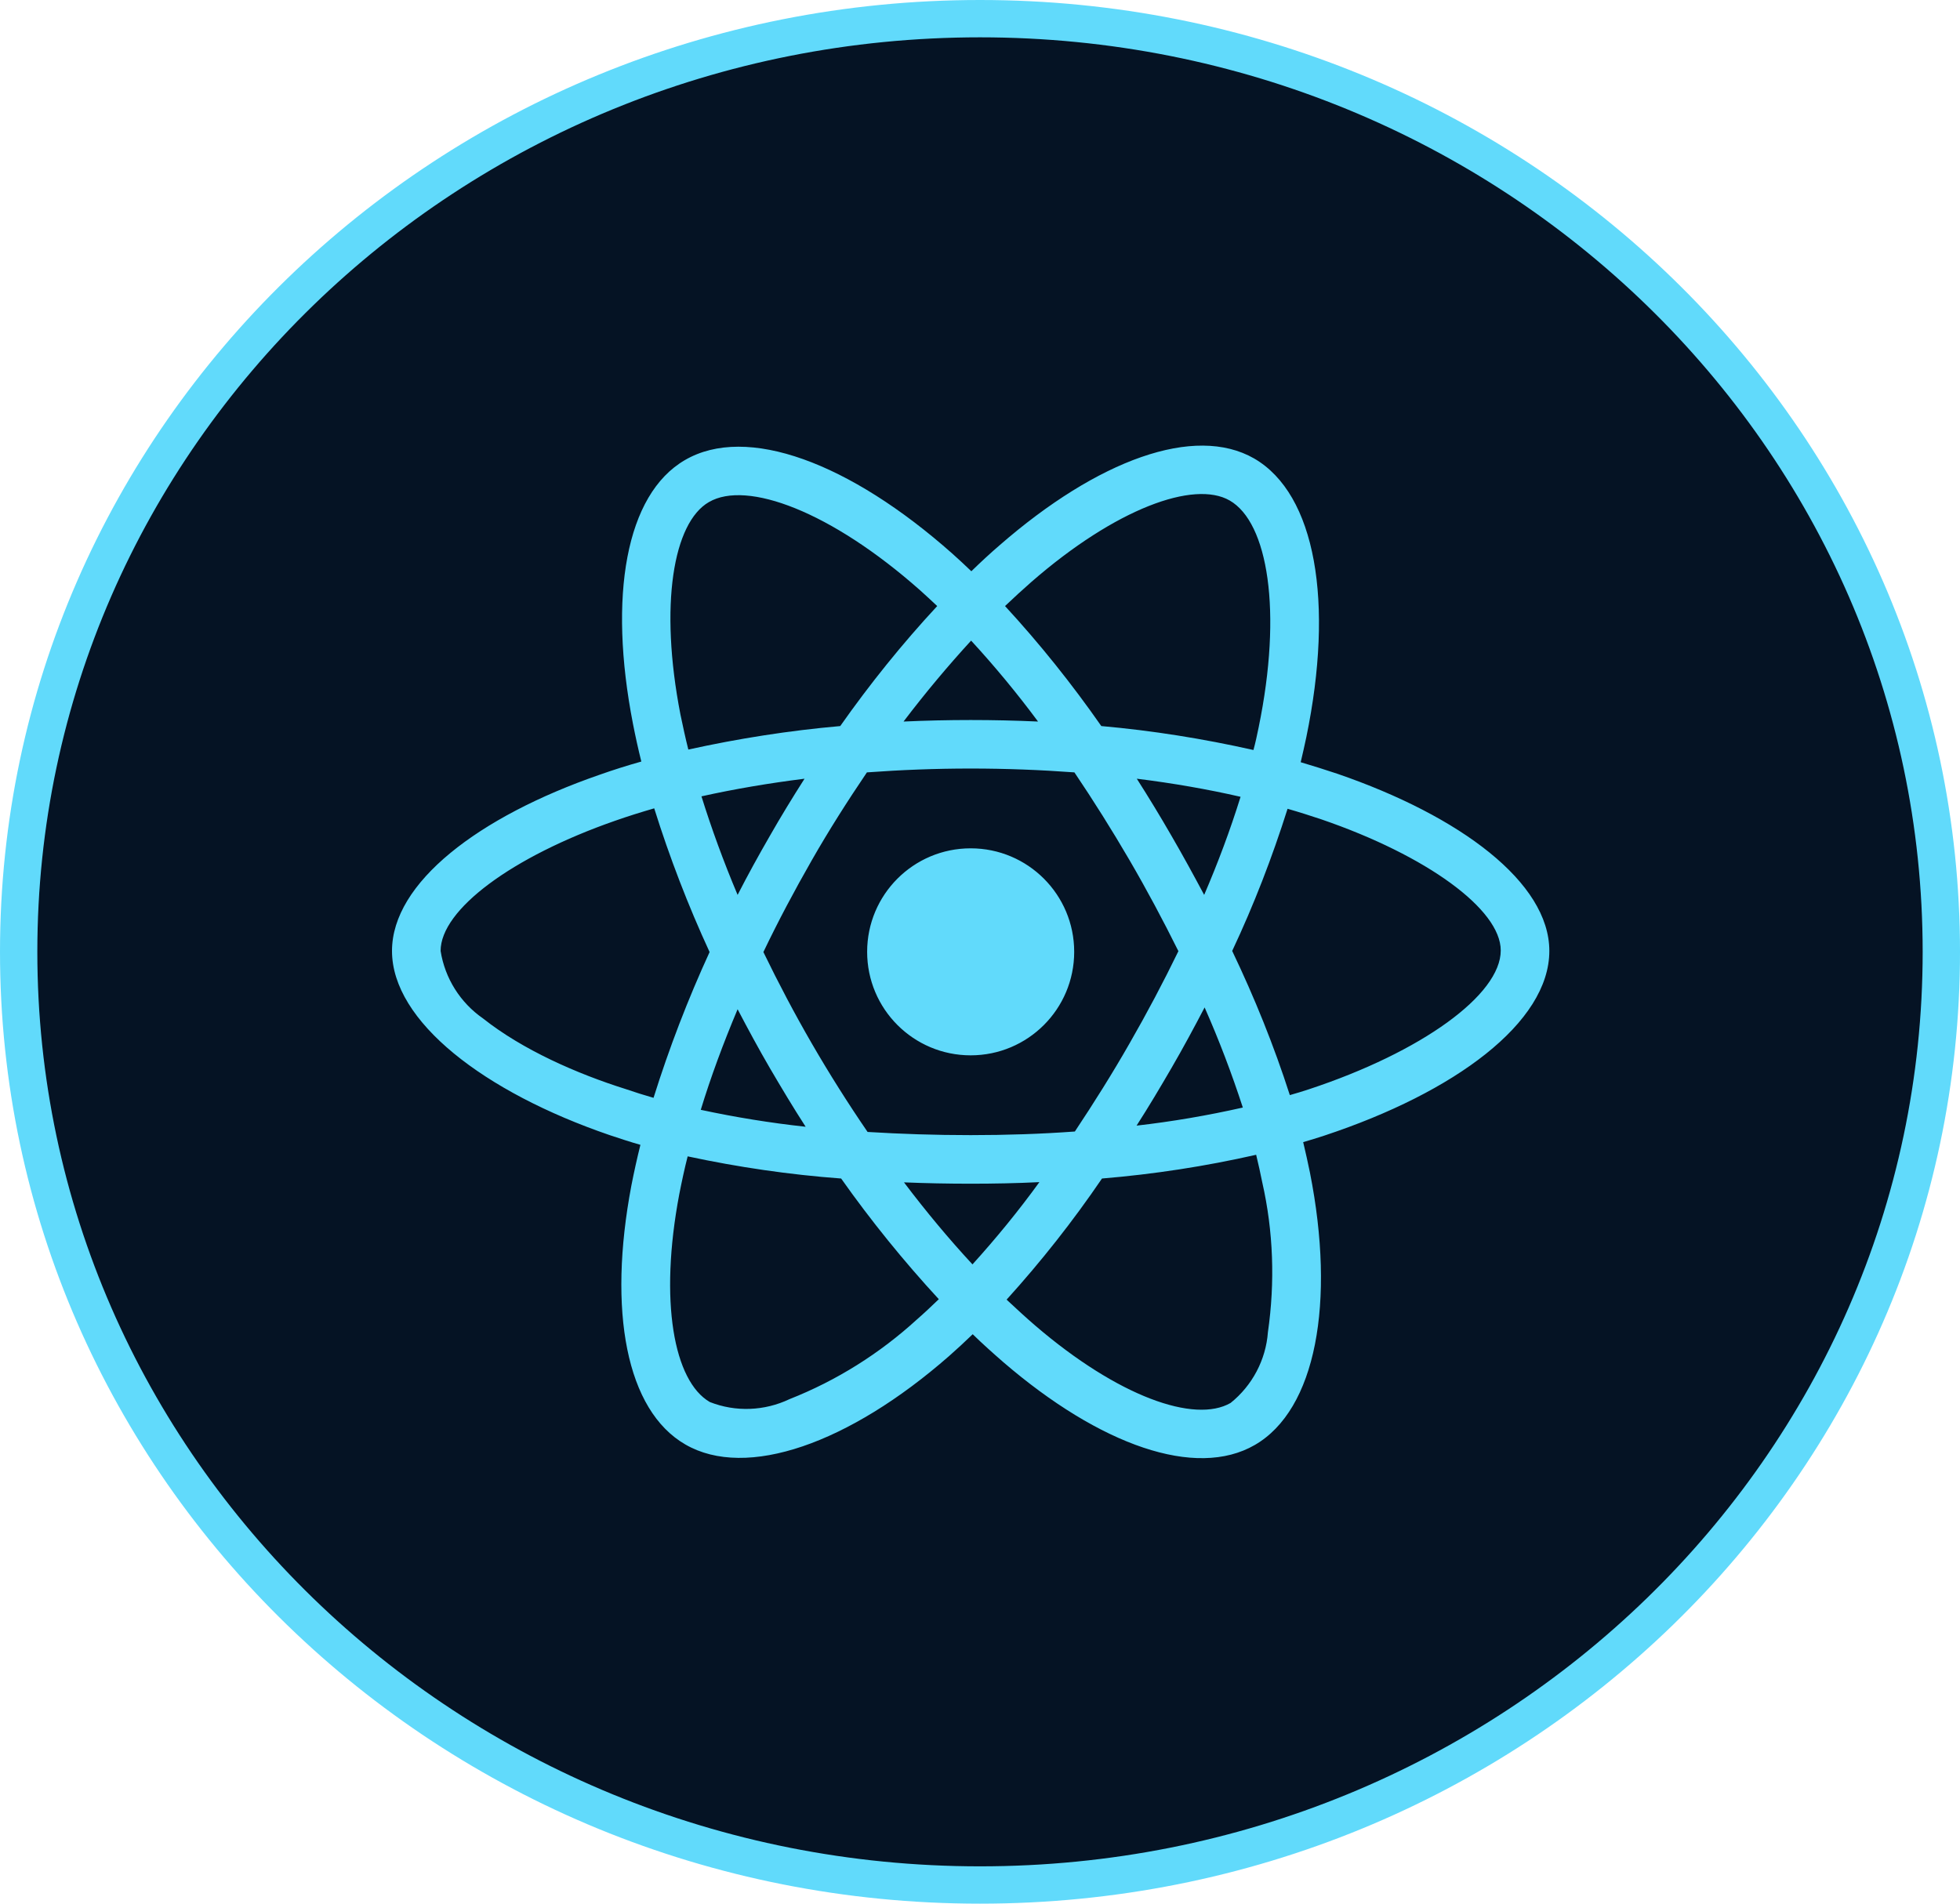
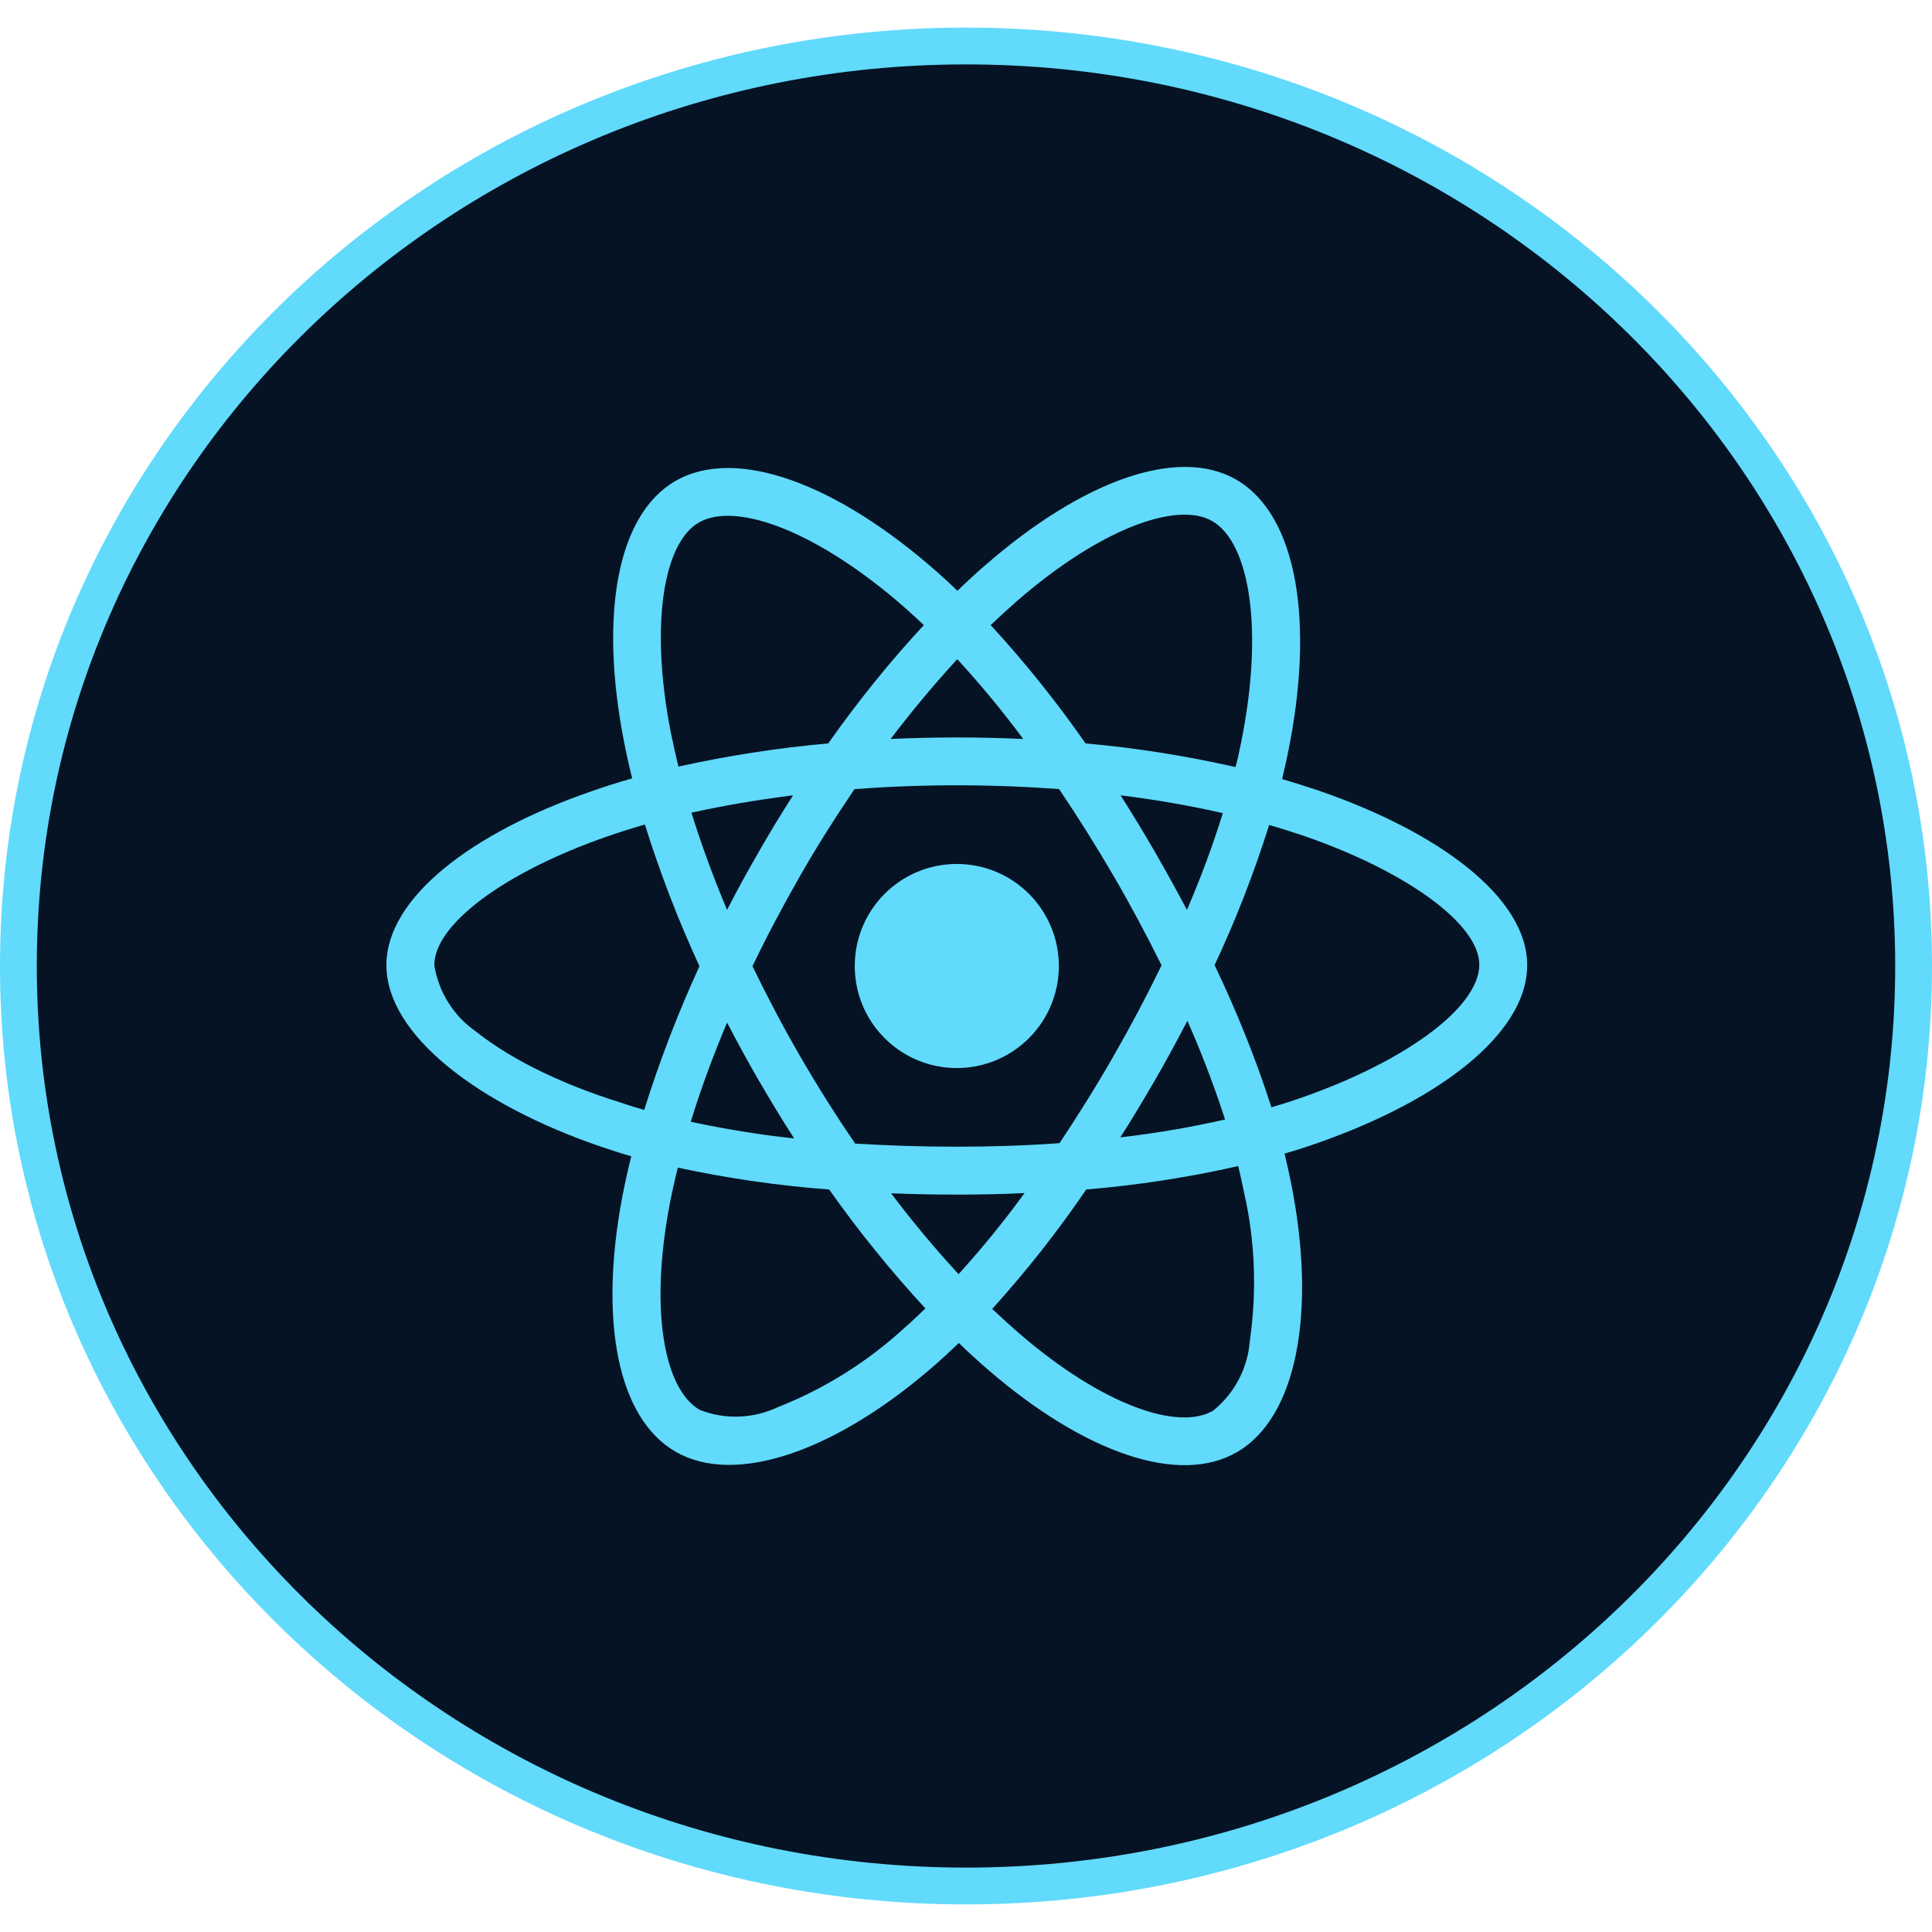
- <svg xmlns="http://www.w3.org/2000/svg" width="105" height="102" viewBox="0 0 105 102" fill="none">
+ <svg xmlns="http://www.w3.org/2000/svg" width="70" height="70" viewBox="0 0 105 102" fill="none">
  <path d="M104 51C104 78.587 80.97 101 52.5 101C24.03 101 1 78.587 1 51C1 23.413 24.03 1 52.5 1C80.97 1 104 23.413 104 51Z" fill="#051324" stroke="#61DAFB" stroke-width="2" />
  <path d="M71.641 41.458C70.987 41.24 70.334 41.034 69.68 40.84C69.789 40.392 69.885 39.944 69.982 39.496C71.472 32.279 70.491 26.479 67.185 24.565C64 22.737 58.806 24.638 53.55 29.215C53.029 29.663 52.521 30.136 52.036 30.608C51.709 30.293 51.37 29.978 51.031 29.675C45.522 24.783 40 22.725 36.694 24.65C33.521 26.491 32.577 31.952 33.909 38.782C34.042 39.46 34.187 40.126 34.357 40.804C33.582 41.022 32.819 41.264 32.104 41.518C25.638 43.759 21 47.294 21 50.952C21 54.73 25.941 58.52 32.661 60.821C33.206 61.002 33.751 61.184 34.308 61.341C34.127 62.068 33.969 62.782 33.824 63.521C32.552 70.242 33.545 75.57 36.718 77.398C39.987 79.287 45.485 77.35 50.837 72.664C51.261 72.288 51.685 71.901 52.109 71.489C52.642 72.01 53.199 72.506 53.756 72.991C58.939 77.447 64.061 79.251 67.222 77.423C70.491 75.534 71.557 69.806 70.176 62.831C70.067 62.298 69.946 61.753 69.813 61.196C70.2 61.087 70.576 60.966 70.951 60.845C77.938 58.532 83 54.79 83 50.952C83 47.282 78.229 43.722 71.641 41.458ZM55.257 31.177C59.762 27.253 63.964 25.716 65.877 26.818C67.924 27.992 68.711 32.739 67.427 38.975C67.343 39.387 67.258 39.787 67.149 40.186C64.46 39.581 61.736 39.145 58.999 38.903C57.425 36.65 55.706 34.495 53.841 32.473C54.313 32.025 54.773 31.601 55.257 31.177ZM41.247 57.236C41.864 58.29 42.494 59.343 43.16 60.373C41.271 60.167 39.394 59.864 37.541 59.465C38.074 57.721 38.74 55.916 39.515 54.076C40.072 55.141 40.641 56.195 41.247 57.236ZM37.578 42.669C39.322 42.281 41.174 41.966 43.1 41.724C42.458 42.729 41.828 43.759 41.235 44.8C40.641 45.829 40.06 46.883 39.515 47.949C38.752 46.144 38.111 44.376 37.578 42.669ZM40.896 51.012C41.695 49.341 42.567 47.706 43.487 46.096C44.407 44.485 45.4 42.923 46.442 41.385C48.258 41.252 50.111 41.179 52 41.179C53.889 41.179 55.754 41.252 57.558 41.385C58.587 42.911 59.568 44.473 60.501 46.072C61.433 47.67 62.305 49.305 63.129 50.964C62.317 52.635 61.445 54.282 60.513 55.904C59.593 57.515 58.612 59.077 57.582 60.627C55.778 60.76 53.901 60.821 52 60.821C50.099 60.821 48.258 60.76 46.478 60.651C45.425 59.113 44.432 57.539 43.499 55.928C42.567 54.318 41.707 52.683 40.896 51.012ZM62.765 57.212C63.383 56.147 63.964 55.069 64.533 53.979C65.308 55.735 65.986 57.515 66.58 59.343C64.703 59.767 62.802 60.094 60.888 60.312C61.542 59.295 62.16 58.254 62.765 57.212ZM64.509 47.949C63.94 46.883 63.359 45.817 62.753 44.776C62.16 43.746 61.542 42.729 60.9 41.724C62.85 41.966 64.715 42.293 66.459 42.693C65.902 44.485 65.248 46.229 64.509 47.949ZM52.024 34.325C53.296 35.706 54.495 37.159 55.609 38.661C53.211 38.552 50.801 38.552 48.404 38.661C49.59 37.099 50.813 35.645 52.024 34.325ZM37.977 26.902C40.012 25.716 44.529 27.411 49.288 31.625C49.59 31.891 49.893 32.182 50.208 32.473C48.331 34.495 46.599 36.65 45.013 38.903C42.276 39.145 39.564 39.569 36.875 40.162C36.718 39.544 36.585 38.915 36.452 38.285C35.313 32.424 36.064 28.004 37.977 26.902ZM35.011 58.823C34.502 58.677 34.005 58.52 33.509 58.35C30.93 57.539 27.999 56.255 25.88 54.572C24.657 53.725 23.834 52.417 23.604 50.952C23.604 48.736 27.43 45.902 32.952 43.977C33.642 43.734 34.344 43.516 35.047 43.311C35.87 45.938 36.863 48.518 38.014 51.012C36.851 53.543 35.846 56.159 35.011 58.823ZM49.13 70.69C47.132 72.518 44.819 73.972 42.3 74.965C40.956 75.606 39.406 75.667 38.026 75.122C36.1 74.008 35.301 69.733 36.391 63.981C36.524 63.303 36.669 62.625 36.839 61.959C39.552 62.54 42.288 62.94 45.061 63.146C46.66 65.41 48.416 67.578 50.293 69.612C49.905 69.987 49.518 70.351 49.13 70.69ZM52.097 67.747C50.862 66.415 49.627 64.938 48.428 63.352C49.59 63.4 50.789 63.424 52 63.424C53.247 63.424 54.47 63.4 55.681 63.34C54.567 64.877 53.368 66.343 52.097 67.747ZM67.924 71.38C67.815 72.857 67.088 74.238 65.926 75.17C64 76.284 59.895 74.831 55.463 71.029C54.955 70.593 54.446 70.121 53.925 69.636C55.778 67.59 57.486 65.422 59.035 63.146C61.809 62.916 64.57 62.492 67.294 61.874C67.415 62.371 67.524 62.867 67.621 63.352C68.215 65.967 68.311 68.692 67.924 71.38ZM70.128 58.362C69.789 58.471 69.45 58.581 69.098 58.677C68.251 56.038 67.209 53.458 66.01 50.952C67.173 48.481 68.154 45.938 68.977 43.335C69.607 43.516 70.213 43.71 70.794 43.904C76.437 45.841 80.397 48.723 80.397 50.927C80.397 53.301 76.17 56.364 70.128 58.362ZM52 56.546C55.064 56.546 57.546 54.064 57.546 51C57.546 47.936 55.064 45.454 52 45.454C48.936 45.454 46.454 47.936 46.454 51C46.454 54.064 48.936 56.546 52 56.546Z" fill="#61DAFB" />
</svg>
